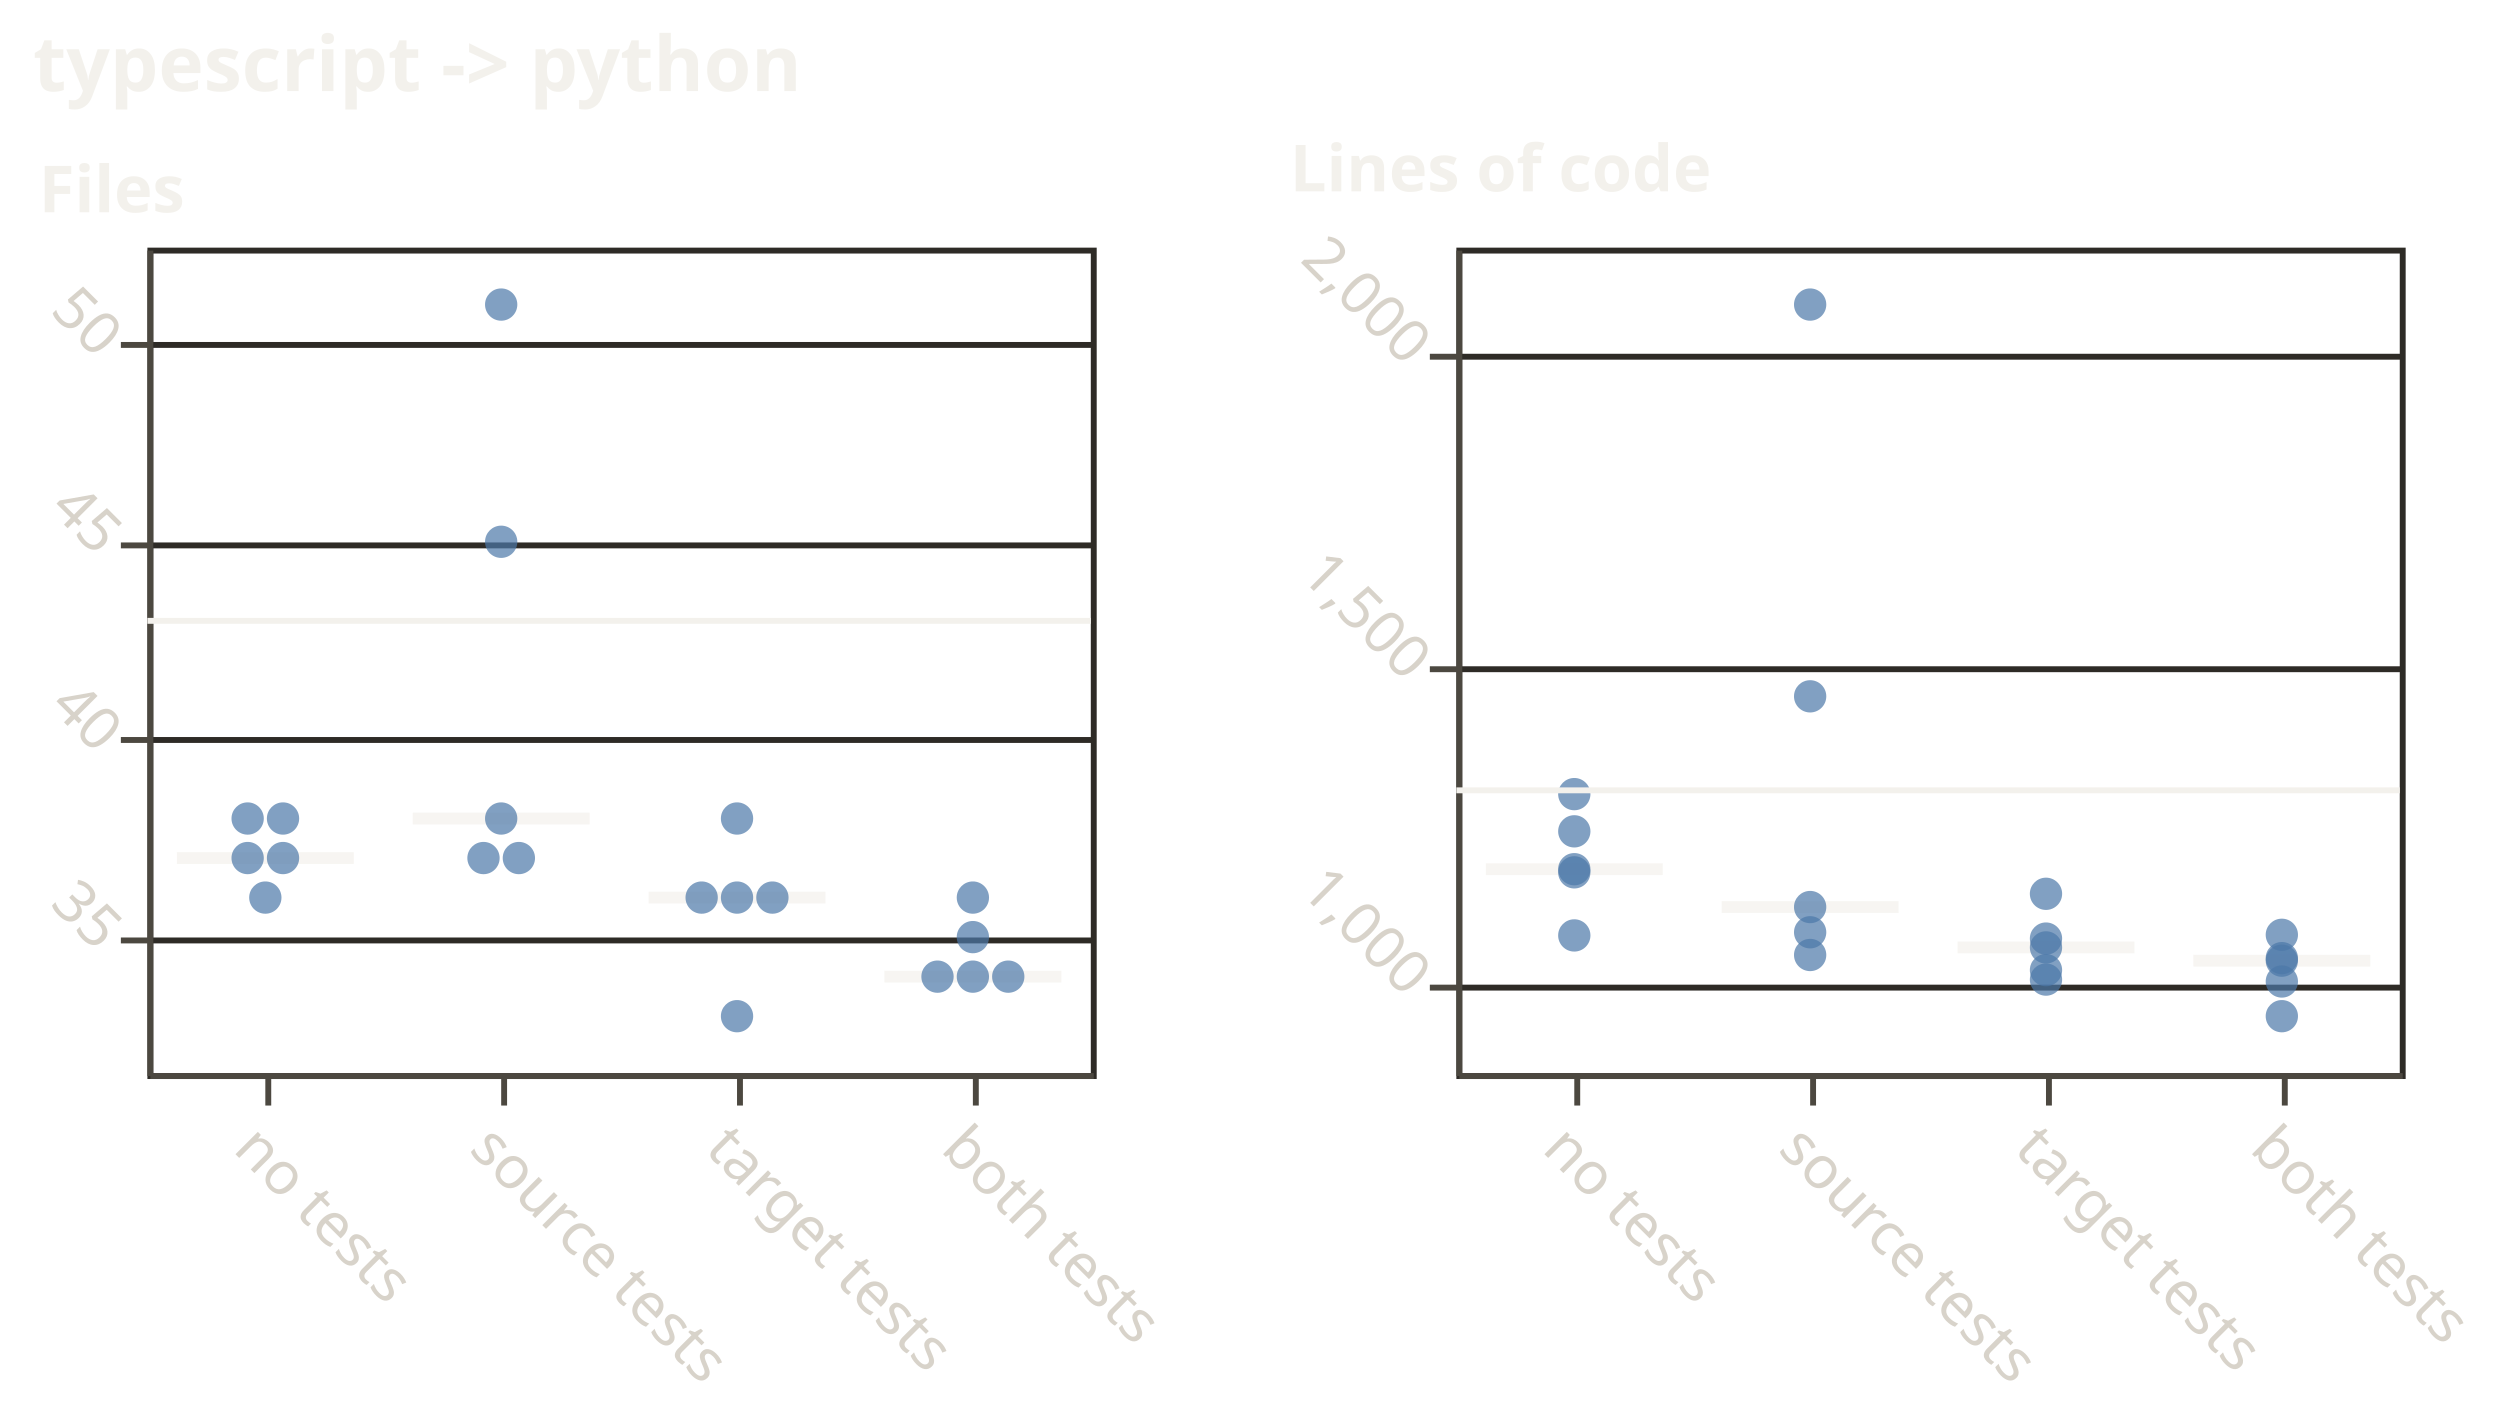
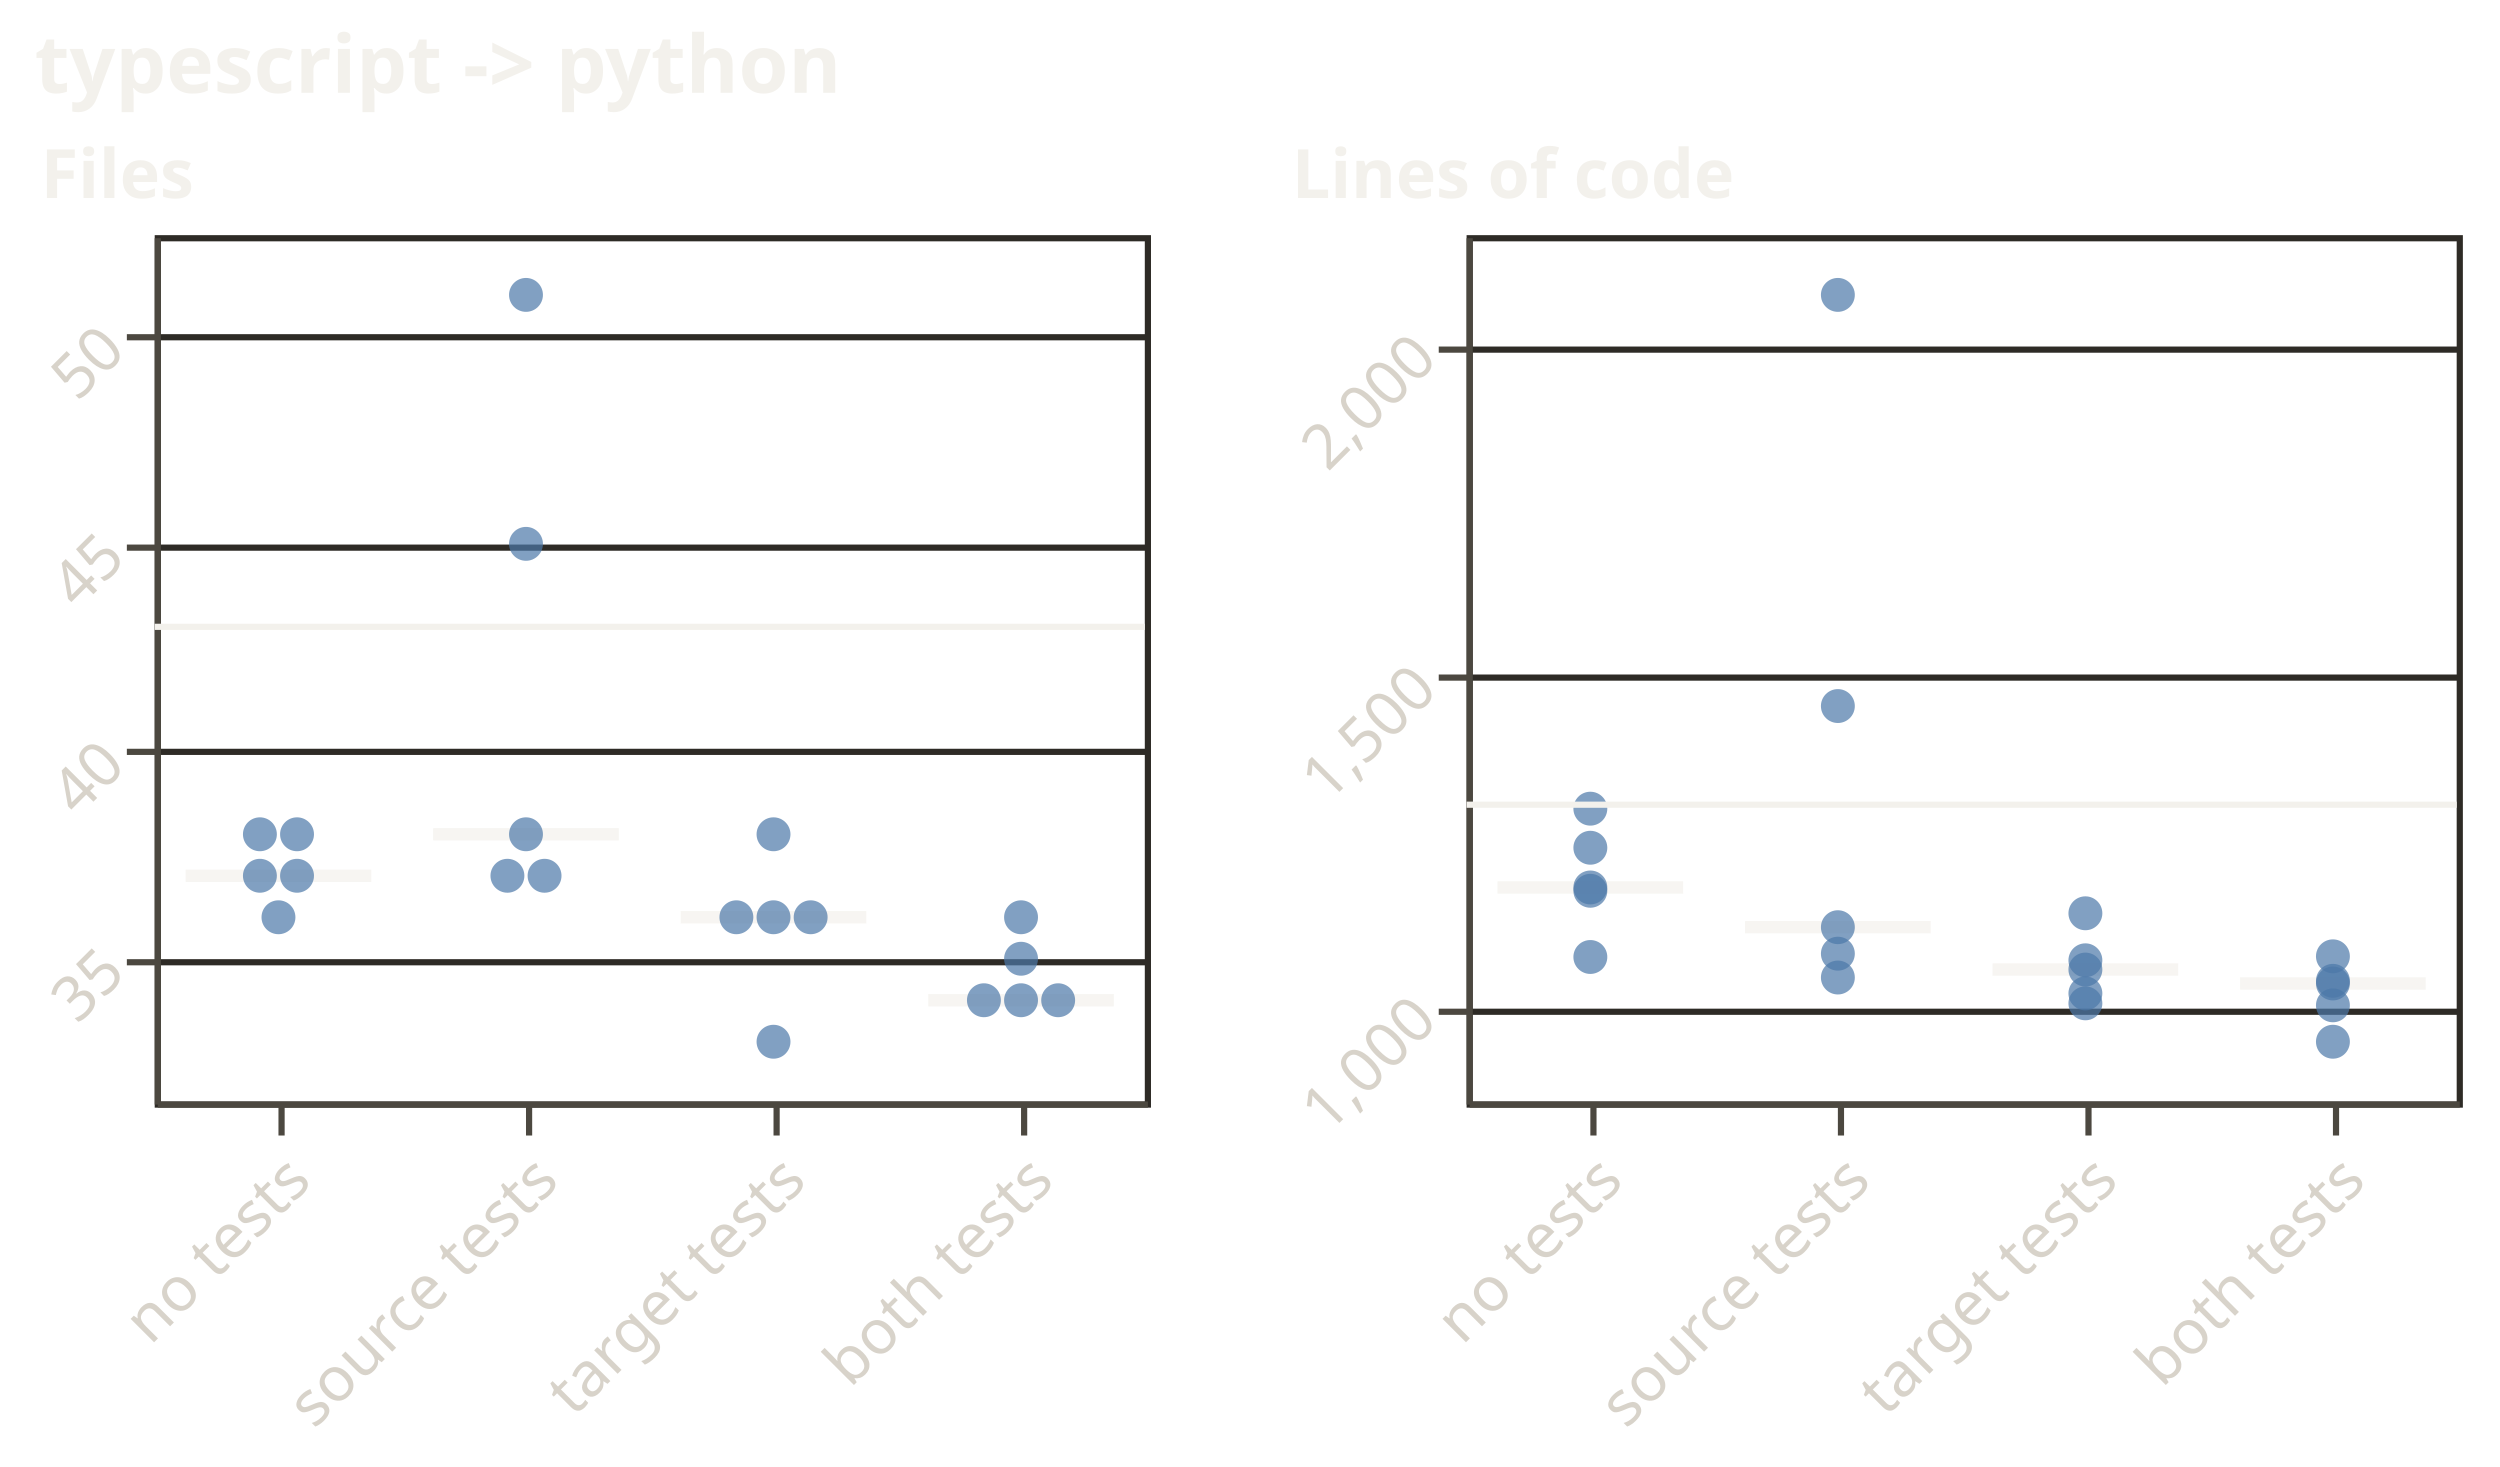
- <svg xmlns="http://www.w3.org/2000/svg" version="1.1" class="marks" width="424" height="241" viewBox="0 0 424 241">
-   <g fill="none" stroke-miterlimit="10" transform="translate(25,42)">
+ <svg xmlns="http://www.w3.org/2000/svg" version="1.1" class="marks" width="404" height="237" viewBox="0 0 404 237">
+   <g fill="none" stroke-miterlimit="10" transform="translate(25,38)">
    <g class="mark-group role-frame root" role="graphics-object" aria-roledescription="group mark container">
      <g transform="translate(0,0)">
        <path class="background" aria-hidden="true" d="M0,0h0v0h0Z" />
        <g>
          <g class="mark-group role-scope concat_0_group" role="graphics-object" aria-roledescription="group mark container">
            <g transform="translate(0,0)">
              <path class="background" aria-hidden="true" d="M0.5,0.5h160v140h-160Z" stroke="#2e2b26" />
              <g>
                <g class="mark-group role-axis" aria-hidden="true">
                  <g transform="translate(0.5,0.5)">
                    <path class="background" aria-hidden="true" d="M0,0h0v0h0Z" pointer-events="none" />
                    <g>
                      <g class="mark-rule role-axis-grid" pointer-events="none">
                        <line transform="translate(0,117)" x2="160" y2="0" stroke="#2e2b26" stroke-width="1" opacity="1" />
                        <line transform="translate(0,83)" x2="160" y2="0" stroke="#2e2b26" stroke-width="1" opacity="1" />
                        <line transform="translate(0,50)" x2="160" y2="0" stroke="#2e2b26" stroke-width="1" opacity="1" />
                        <line transform="translate(0,16)" x2="160" y2="0" stroke="#2e2b26" stroke-width="1" opacity="1" />
                      </g>
                    </g>
                    <path class="foreground" aria-hidden="true" d="" pointer-events="none" display="none" />
                  </g>
                </g>
                <g class="mark-group role-axis" role="graphics-symbol" aria-roledescription="axis" aria-label="X-axis for a discrete scale with 4 values: no tests, source tests, target tests, both tests">
                  <g transform="translate(0.5,140.5)">
                    <path class="background" aria-hidden="true" d="M0,0h0v0h0Z" pointer-events="none" />
                    <g>
                      <g class="mark-rule role-axis-tick" pointer-events="none">
                        <line transform="translate(20,0)" x2="0" y2="5" stroke="#4c4840" stroke-width="1" opacity="1" />
                        <line transform="translate(60,0)" x2="0" y2="5" stroke="#4c4840" stroke-width="1" opacity="1" />
                        <line transform="translate(100,0)" x2="0" y2="5" stroke="#4c4840" stroke-width="1" opacity="1" />
                        <line transform="translate(140,0)" x2="0" y2="5" stroke="#4c4840" stroke-width="1" opacity="1" />
                      </g>
                      <g class="mark-text role-axis-label" pointer-events="none">
-                         <text text-anchor="start" transform="translate(19.5,7) rotate(45) translate(0,8)" font-family="sans-serif" font-size="10px" fill="#d8d3ca" opacity="1">no tests</text>
-                         <text text-anchor="start" transform="translate(59.5,7) rotate(45) translate(0,8)" font-family="sans-serif" font-size="10px" fill="#d8d3ca" opacity="1">source tests</text>
-                         <text text-anchor="start" transform="translate(99.5,7) rotate(45) translate(0,8)" font-family="sans-serif" font-size="10px" fill="#d8d3ca" opacity="1">target tests</text>
-                         <text text-anchor="start" transform="translate(139.5,7) rotate(45) translate(0,8)" font-family="sans-serif" font-size="10px" fill="#d8d3ca" opacity="1">both tests</text>
+                         <text text-anchor="end" transform="translate(19.5,7) rotate(-45) translate(0,8)" font-family="sans-serif" font-size="10px" fill="#d8d3ca" opacity="1">no tests</text>
+                         <text text-anchor="end" transform="translate(59.5,7) rotate(-45) translate(0,8)" font-family="sans-serif" font-size="10px" fill="#d8d3ca" opacity="1">source tests</text>
+                         <text text-anchor="end" transform="translate(99.5,7) rotate(-45) translate(0,8)" font-family="sans-serif" font-size="10px" fill="#d8d3ca" opacity="1">target tests</text>
+                         <text text-anchor="end" transform="translate(139.5,7) rotate(-45) translate(0,8)" font-family="sans-serif" font-size="10px" fill="#d8d3ca" opacity="1">both tests</text>
                      </g>
                      <g class="mark-rule role-axis-domain" pointer-events="none">
                        <line transform="translate(0,0)" x2="160" y2="0" stroke="#4c4840" stroke-width="1" opacity="1" />
                      </g>
                    </g>
                    <path class="foreground" aria-hidden="true" d="" pointer-events="none" display="none" />
                  </g>
                </g>
                <g class="mark-group role-axis" role="graphics-symbol" aria-roledescription="axis" aria-label="Y-axis for a linear scale with values from 32 to 52">
                  <g transform="translate(0.5,0.5)">
                    <path class="background" aria-hidden="true" d="M0,0h0v0h0Z" pointer-events="none" />
                    <g>
                      <g class="mark-rule role-axis-tick" pointer-events="none">
                        <line transform="translate(0,117)" x2="-5" y2="0" stroke="#4c4840" stroke-width="1" opacity="1" />
                        <line transform="translate(0,83)" x2="-5" y2="0" stroke="#4c4840" stroke-width="1" opacity="1" />
                        <line transform="translate(0,50)" x2="-5" y2="0" stroke="#4c4840" stroke-width="1" opacity="1" />
                        <line transform="translate(0,16)" x2="-5" y2="0" stroke="#4c4840" stroke-width="1" opacity="1" />
                      </g>
                      <g class="mark-text role-axis-label" pointer-events="none">
-                         <text text-anchor="end" transform="translate(-7,116.9349) rotate(45) translate(0,3)" font-family="sans-serif" font-size="10px" fill="#d8d3ca" opacity="1">35</text>
-                         <text text-anchor="end" transform="translate(-7,83.40996) rotate(45) translate(0,3)" font-family="sans-serif" font-size="10px" fill="#d8d3ca" opacity="1">40</text>
-                         <text text-anchor="end" transform="translate(-7,49.88506) rotate(45) translate(0,3)" font-family="sans-serif" font-size="10px" fill="#d8d3ca" opacity="1">45</text>
-                         <text text-anchor="end" transform="translate(-7,16.36015) rotate(45) translate(0,3)" font-family="sans-serif" font-size="10px" fill="#d8d3ca" opacity="1">50</text>
+                         <text text-anchor="end" transform="translate(-7,116.9349) rotate(-45) translate(0,3)" font-family="sans-serif" font-size="10px" fill="#d8d3ca" opacity="1">35</text>
+                         <text text-anchor="end" transform="translate(-7,83.40996) rotate(-45) translate(0,3)" font-family="sans-serif" font-size="10px" fill="#d8d3ca" opacity="1">40</text>
+                         <text text-anchor="end" transform="translate(-7,49.88506) rotate(-45) translate(0,3)" font-family="sans-serif" font-size="10px" fill="#d8d3ca" opacity="1">45</text>
+                         <text text-anchor="end" transform="translate(-7,16.36015) rotate(-45) translate(0,3)" font-family="sans-serif" font-size="10px" fill="#d8d3ca" opacity="1">50</text>
                      </g>
                      <g class="mark-rule role-axis-domain" pointer-events="none">
                        <line transform="translate(0,140)" x2="0" y2="-140" stroke="#4c4840" stroke-width="1" opacity="1" />
                      </g>
                    </g>
                    <path class="foreground" aria-hidden="true" d="" pointer-events="none" display="none" />
                  </g>
                </g>
                <g class="mark-rect role-mark concat_0_layer_0_marks" role="graphics-object" aria-roledescription="rect mark container">
                  <path aria-label="condition: no tests; Median of value: 37" role="graphics-symbol" aria-roledescription="tick" d="M5,102.525h30v2h-30Z" fill="#f3f1ec" opacity="0.7" />
                  <path aria-label="condition: source tests; Median of value: 38" role="graphics-symbol" aria-roledescription="tick" d="M45,95.82h30v2h-30Z" fill="#f3f1ec" opacity="0.7" />
                  <path aria-label="condition: target tests; Median of value: 36" role="graphics-symbol" aria-roledescription="tick" d="M85,109.23h30v2h-30Z" fill="#f3f1ec" opacity="0.7" />
                  <path aria-label="condition: both tests; Median of value: 34" role="graphics-symbol" aria-roledescription="tick" d="M125,122.64h30v2h-30Z" fill="#f3f1ec" opacity="0.7" />
                </g>
                <g class="mark-symbol role-mark concat_0_layer_1_marks" role="graphics-object" aria-roledescription="symbol mark container">
                  <path aria-label="condition: no tests; value: 37; nudge: −0.5" role="graphics-symbol" aria-roledescription="point" transform="translate(17,103.5249)" d="M2.739,0A2.739,2.739,0,1,1,-2.739,0A2.739,2.739,0,1,1,2.739,0" fill="#4c78a8" stroke-width="2" opacity="0.7" />
                  <path aria-label="condition: no tests; value: 37; nudge: 0.5" role="graphics-symbol" aria-roledescription="point" transform="translate(23,103.5249)" d="M2.739,0A2.739,2.739,0,1,1,-2.739,0A2.739,2.739,0,1,1,2.739,0" fill="#4c78a8" stroke-width="2" opacity="0.7" />
                  <path aria-label="condition: no tests; value: 38; nudge: −0.5" role="graphics-symbol" aria-roledescription="point" transform="translate(17,96.81992)" d="M2.739,0A2.739,2.739,0,1,1,-2.739,0A2.739,2.739,0,1,1,2.739,0" fill="#4c78a8" stroke-width="2" opacity="0.7" />
                  <path aria-label="condition: no tests; value: 38; nudge: 0.5" role="graphics-symbol" aria-roledescription="point" transform="translate(23,96.81992)" d="M2.739,0A2.739,2.739,0,1,1,-2.739,0A2.739,2.739,0,1,1,2.739,0" fill="#4c78a8" stroke-width="2" opacity="0.7" />
                  <path aria-label="condition: no tests; value: 36; nudge: 0" role="graphics-symbol" aria-roledescription="point" transform="translate(20,110.2299)" d="M2.739,0A2.739,2.739,0,1,1,-2.739,0A2.739,2.739,0,1,1,2.739,0" fill="#4c78a8" stroke-width="2" opacity="0.7" />
                  <path aria-label="condition: source tests; value: 37; nudge: −0.5" role="graphics-symbol" aria-roledescription="point" transform="translate(57,103.5249)" d="M2.739,0A2.739,2.739,0,1,1,-2.739,0A2.739,2.739,0,1,1,2.739,0" fill="#4c78a8" stroke-width="2" opacity="0.7" />
                  <path aria-label="condition: source tests; value: 37; nudge: 0.5" role="graphics-symbol" aria-roledescription="point" transform="translate(63,103.5249)" d="M2.739,0A2.739,2.739,0,1,1,-2.739,0A2.739,2.739,0,1,1,2.739,0" fill="#4c78a8" stroke-width="2" opacity="0.7" />
                  <path aria-label="condition: source tests; value: 38; nudge: 0" role="graphics-symbol" aria-roledescription="point" transform="translate(60,96.81992)" d="M2.739,0A2.739,2.739,0,1,1,-2.739,0A2.739,2.739,0,1,1,2.739,0" fill="#4c78a8" stroke-width="2" opacity="0.7" />
                  <path aria-label="condition: source tests; value: 45; nudge: 0" role="graphics-symbol" aria-roledescription="point" transform="translate(60,49.88506)" d="M2.739,0A2.739,2.739,0,1,1,-2.739,0A2.739,2.739,0,1,1,2.739,0" fill="#4c78a8" stroke-width="2" opacity="0.7" />
                  <path aria-label="condition: source tests; value: 51; nudge: 0" role="graphics-symbol" aria-roledescription="point" transform="translate(60,9.655172)" d="M2.739,0A2.739,2.739,0,1,1,-2.739,0A2.739,2.739,0,1,1,2.739,0" fill="#4c78a8" stroke-width="2" opacity="0.7" />
                  <path aria-label="condition: target tests; value: 38; nudge: 0" role="graphics-symbol" aria-roledescription="point" transform="translate(100,96.81992)" d="M2.739,0A2.739,2.739,0,1,1,-2.739,0A2.739,2.739,0,1,1,2.739,0" fill="#4c78a8" stroke-width="2" opacity="0.7" />
                  <path aria-label="condition: target tests; value: 36; nudge: −1" role="graphics-symbol" aria-roledescription="point" transform="translate(94,110.2299)" d="M2.739,0A2.739,2.739,0,1,1,-2.739,0A2.739,2.739,0,1,1,2.739,0" fill="#4c78a8" stroke-width="2" opacity="0.7" />
                  <path aria-label="condition: target tests; value: 36; nudge: 0" role="graphics-symbol" aria-roledescription="point" transform="translate(100,110.2299)" d="M2.739,0A2.739,2.739,0,1,1,-2.739,0A2.739,2.739,0,1,1,2.739,0" fill="#4c78a8" stroke-width="2" opacity="0.7" />
                  <path aria-label="condition: target tests; value: 36; nudge: 1" role="graphics-symbol" aria-roledescription="point" transform="translate(106,110.2299)" d="M2.739,0A2.739,2.739,0,1,1,-2.739,0A2.739,2.739,0,1,1,2.739,0" fill="#4c78a8" stroke-width="2" opacity="0.7" />
                  <path aria-label="condition: target tests; value: 33; nudge: 0" role="graphics-symbol" aria-roledescription="point" transform="translate(100,130.3448)" d="M2.739,0A2.739,2.739,0,1,1,-2.739,0A2.739,2.739,0,1,1,2.739,0" fill="#4c78a8" stroke-width="2" opacity="0.7" />
                  <path aria-label="condition: both tests; value: 34; nudge: −1" role="graphics-symbol" aria-roledescription="point" transform="translate(134,123.6398)" d="M2.739,0A2.739,2.739,0,1,1,-2.739,0A2.739,2.739,0,1,1,2.739,0" fill="#4c78a8" stroke-width="2" opacity="0.7" />
                  <path aria-label="condition: both tests; value: 34; nudge: 0" role="graphics-symbol" aria-roledescription="point" transform="translate(140,123.6398)" d="M2.739,0A2.739,2.739,0,1,1,-2.739,0A2.739,2.739,0,1,1,2.739,0" fill="#4c78a8" stroke-width="2" opacity="0.7" />
                  <path aria-label="condition: both tests; value: 34; nudge: 1" role="graphics-symbol" aria-roledescription="point" transform="translate(146,123.6398)" d="M2.739,0A2.739,2.739,0,1,1,-2.739,0A2.739,2.739,0,1,1,2.739,0" fill="#4c78a8" stroke-width="2" opacity="0.7" />
                  <path aria-label="condition: both tests; value: 35; nudge: 0" role="graphics-symbol" aria-roledescription="point" transform="translate(140,116.9349)" d="M2.739,0A2.739,2.739,0,1,1,-2.739,0A2.739,2.739,0,1,1,2.739,0" fill="#4c78a8" stroke-width="2" opacity="0.7" />
                  <path aria-label="condition: both tests; value: 36; nudge: 0" role="graphics-symbol" aria-roledescription="point" transform="translate(140,110.2299)" d="M2.739,0A2.739,2.739,0,1,1,-2.739,0A2.739,2.739,0,1,1,2.739,0" fill="#4c78a8" stroke-width="2" opacity="0.7" />
                </g>
                <g class="mark-rule role-mark concat_0_layer_2_marks" role="graphics-object" aria-roledescription="rule mark container">
                  <line aria-label="Median of reference: 43" role="graphics-symbol" aria-roledescription="rule mark" transform="translate(160,63.29502)" x2="-160" y2="0" stroke="#f3f1ec" />
                </g>
                <g class="mark-group role-title">
                  <g transform="translate(-18.40072,-15)">
                    <path class="background" aria-hidden="true" d="M0,0h0v0h0Z" pointer-events="none" />
                    <g>
                      <g class="mark-text role-title-text" role="graphics-symbol" aria-roledescription="title" aria-label="Title text 'Files'" pointer-events="none">
                        <text text-anchor="start" transform="translate(0,9)" font-family="sans-serif" font-size="11px" font-weight="bold" fill="#f3f1ec" opacity="1">Files</text>
                      </g>
                    </g>
                    <path class="foreground" aria-hidden="true" d="" pointer-events="none" display="none" />
                  </g>
                </g>
              </g>
              <path class="foreground" aria-hidden="true" d="" display="none" />
            </g>
          </g>
          <g class="mark-group role-scope concat_1_group" role="graphics-object" aria-roledescription="group mark container">
-             <g transform="translate(222,0)">
+             <g transform="translate(212,0)">
              <path class="background" aria-hidden="true" d="M0.5,0.5h160v140h-160Z" stroke="#2e2b26" />
              <g>
                <g class="mark-group role-axis" aria-hidden="true">
                  <g transform="translate(0.5,0.5)">
                    <path class="background" aria-hidden="true" d="M0,0h0v0h0Z" pointer-events="none" />
                    <g>
                      <g class="mark-rule role-axis-grid" pointer-events="none">
                        <line transform="translate(0,125)" x2="160" y2="0" stroke="#2e2b26" stroke-width="1" opacity="1" />
                        <line transform="translate(0,71)" x2="160" y2="0" stroke="#2e2b26" stroke-width="1" opacity="1" />
                        <line transform="translate(0,18)" x2="160" y2="0" stroke="#2e2b26" stroke-width="1" opacity="1" />
                      </g>
                    </g>
                    <path class="foreground" aria-hidden="true" d="" pointer-events="none" display="none" />
                  </g>
                </g>
                <g class="mark-group role-axis" role="graphics-symbol" aria-roledescription="axis" aria-label="X-axis for a discrete scale with 4 values: no tests, source tests, target tests, both tests">
                  <g transform="translate(0.5,140.5)">
                    <path class="background" aria-hidden="true" d="M0,0h0v0h0Z" pointer-events="none" />
                    <g>
                      <g class="mark-rule role-axis-tick" pointer-events="none">
                        <line transform="translate(20,0)" x2="0" y2="5" stroke="#4c4840" stroke-width="1" opacity="1" />
                        <line transform="translate(60,0)" x2="0" y2="5" stroke="#4c4840" stroke-width="1" opacity="1" />
                        <line transform="translate(100,0)" x2="0" y2="5" stroke="#4c4840" stroke-width="1" opacity="1" />
                        <line transform="translate(140,0)" x2="0" y2="5" stroke="#4c4840" stroke-width="1" opacity="1" />
                      </g>
                      <g class="mark-text role-axis-label" pointer-events="none">
-                         <text text-anchor="start" transform="translate(19.5,7) rotate(45) translate(0,8)" font-family="sans-serif" font-size="10px" fill="#d8d3ca" opacity="1">no tests</text>
-                         <text text-anchor="start" transform="translate(59.5,7) rotate(45) translate(0,8)" font-family="sans-serif" font-size="10px" fill="#d8d3ca" opacity="1">source tests</text>
-                         <text text-anchor="start" transform="translate(99.5,7) rotate(45) translate(0,8)" font-family="sans-serif" font-size="10px" fill="#d8d3ca" opacity="1">target tests</text>
-                         <text text-anchor="start" transform="translate(139.5,7) rotate(45) translate(0,8)" font-family="sans-serif" font-size="10px" fill="#d8d3ca" opacity="1">both tests</text>
+                         <text text-anchor="end" transform="translate(19.5,7) rotate(-45) translate(0,8)" font-family="sans-serif" font-size="10px" fill="#d8d3ca" opacity="1">no tests</text>
+                         <text text-anchor="end" transform="translate(59.5,7) rotate(-45) translate(0,8)" font-family="sans-serif" font-size="10px" fill="#d8d3ca" opacity="1">source tests</text>
+                         <text text-anchor="end" transform="translate(99.5,7) rotate(-45) translate(0,8)" font-family="sans-serif" font-size="10px" fill="#d8d3ca" opacity="1">target tests</text>
+                         <text text-anchor="end" transform="translate(139.5,7) rotate(-45) translate(0,8)" font-family="sans-serif" font-size="10px" fill="#d8d3ca" opacity="1">both tests</text>
                      </g>
                      <g class="mark-rule role-axis-domain" pointer-events="none">
                        <line transform="translate(0,0)" x2="160" y2="0" stroke="#4c4840" stroke-width="1" opacity="1" />
                      </g>
                    </g>
                    <path class="foreground" aria-hidden="true" d="" pointer-events="none" display="none" />
                  </g>
                </g>
                <g class="mark-group role-axis" role="graphics-symbol" aria-roledescription="axis" aria-label="Y-axis for a linear scale with values from 857 to 2,165">
                  <g transform="translate(0.5,0.5)">
                    <path class="background" aria-hidden="true" d="M0,0h0v0h0Z" pointer-events="none" />
                    <g>
                      <g class="mark-rule role-axis-tick" pointer-events="none">
                        <line transform="translate(0,125)" x2="-5" y2="0" stroke="#4c4840" stroke-width="1" opacity="1" />
                        <line transform="translate(0,71)" x2="-5" y2="0" stroke="#4c4840" stroke-width="1" opacity="1" />
                        <line transform="translate(0,18)" x2="-5" y2="0" stroke="#4c4840" stroke-width="1" opacity="1" />
                      </g>
                      <g class="mark-text role-axis-label" pointer-events="none">
-                         <text text-anchor="end" transform="translate(-7,124.6741) rotate(45) translate(0,3)" font-family="sans-serif" font-size="10px" fill="#d8d3ca" opacity="1">1,000</text>
-                         <text text-anchor="end" transform="translate(-7,71.17694) rotate(45) translate(0,3)" font-family="sans-serif" font-size="10px" fill="#d8d3ca" opacity="1">1,500</text>
-                         <text text-anchor="end" transform="translate(-7,17.67975) rotate(45) translate(0,3)" font-family="sans-serif" font-size="10px" fill="#d8d3ca" opacity="1">2,000</text>
+                         <text text-anchor="end" transform="translate(-7,124.6741) rotate(-45) translate(0,3)" font-family="sans-serif" font-size="10px" fill="#d8d3ca" opacity="1">1,000</text>
+                         <text text-anchor="end" transform="translate(-7,71.17694) rotate(-45) translate(0,3)" font-family="sans-serif" font-size="10px" fill="#d8d3ca" opacity="1">1,500</text>
+                         <text text-anchor="end" transform="translate(-7,17.67975) rotate(-45) translate(0,3)" font-family="sans-serif" font-size="10px" fill="#d8d3ca" opacity="1">2,000</text>
                      </g>
                      <g class="mark-rule role-axis-domain" pointer-events="none">
                        <line transform="translate(0,140)" x2="0" y2="-140" stroke="#4c4840" stroke-width="1" opacity="1" />
                      </g>
                    </g>
                    <path class="foreground" aria-hidden="true" d="" pointer-events="none" display="none" />
                  </g>
                </g>
                <g class="mark-rect role-mark concat_1_layer_0_marks" role="graphics-object" aria-roledescription="rect mark container">
                  <path aria-label="condition: no tests; Median of value: 1180" role="graphics-symbol" aria-roledescription="tick" d="M5,104.415h30v2h-30Z" fill="#f3f1ec" opacity="0.7" />
                  <path aria-label="condition: source tests; Median of value: 1120" role="graphics-symbol" aria-roledescription="tick" d="M45,110.835h30v2h-30Z" fill="#f3f1ec" opacity="0.7" />
                  <path aria-label="condition: target tests; Median of value: 1056" role="graphics-symbol" aria-roledescription="tick" d="M85,117.682h30v2h-30Z" fill="#f3f1ec" opacity="0.7" />
                  <path aria-label="condition: both tests; Median of value: 1035" role="graphics-symbol" aria-roledescription="tick" d="M125,119.929h30v2h-30Z" fill="#f3f1ec" opacity="0.7" />
                </g>
                <g class="mark-symbol role-mark concat_1_layer_1_marks" role="graphics-object" aria-roledescription="symbol mark container">
                  <path aria-label="condition: no tests; value: 1175; nudge: 0" role="graphics-symbol" aria-roledescription="point" transform="translate(20,105.9501)" d="M2.739,0A2.739,2.739,0,1,1,-2.739,0A2.739,2.739,0,1,1,2.739,0" fill="#4c78a8" stroke-width="2" opacity="0.7" />
                  <path aria-label="condition: no tests; value: 1299; nudge: 0" role="graphics-symbol" aria-roledescription="point" transform="translate(20,92.68281)" d="M2.739,0A2.739,2.739,0,1,1,-2.739,0A2.739,2.739,0,1,1,2.739,0" fill="#4c78a8" stroke-width="2" opacity="0.7" />
                  <path aria-label="condition: no tests; value: 1180; nudge: 0" role="graphics-symbol" aria-roledescription="point" transform="translate(20,105.4151)" d="M2.739,0A2.739,2.739,0,1,1,-2.739,0A2.739,2.739,0,1,1,2.739,0" fill="#4c78a8" stroke-width="2" opacity="0.7" />
                  <path aria-label="condition: no tests; value: 1240; nudge: 0" role="graphics-symbol" aria-roledescription="point" transform="translate(20,98.99548)" d="M2.739,0A2.739,2.739,0,1,1,-2.739,0A2.739,2.739,0,1,1,2.739,0" fill="#4c78a8" stroke-width="2" opacity="0.7" />
                  <path aria-label="condition: no tests; value: 1075; nudge: 0" role="graphics-symbol" aria-roledescription="point" transform="translate(20,116.6495)" d="M2.739,0A2.739,2.739,0,1,1,-2.739,0A2.739,2.739,0,1,1,2.739,0" fill="#4c78a8" stroke-width="2" opacity="0.7" />
                  <path aria-label="condition: source tests; value: 1080; nudge: 0" role="graphics-symbol" aria-roledescription="point" transform="translate(60,116.1146)" d="M2.739,0A2.739,2.739,0,1,1,-2.739,0A2.739,2.739,0,1,1,2.739,0" fill="#4c78a8" stroke-width="2" opacity="0.7" />
                  <path aria-label="condition: source tests; value: 1120; nudge: 0" role="graphics-symbol" aria-roledescription="point" transform="translate(60,111.8348)" d="M2.739,0A2.739,2.739,0,1,1,-2.739,0A2.739,2.739,0,1,1,2.739,0" fill="#4c78a8" stroke-width="2" opacity="0.7" />
                  <path aria-label="condition: source tests; value: 1454; nudge: 0" role="graphics-symbol" aria-roledescription="point" transform="translate(60,76.09868)" d="M2.739,0A2.739,2.739,0,1,1,-2.739,0A2.739,2.739,0,1,1,2.739,0" fill="#4c78a8" stroke-width="2" opacity="0.7" />
                  <path aria-label="condition: source tests; value: 1044; nudge: 0" role="graphics-symbol" aria-roledescription="point" transform="translate(60,119.9664)" d="M2.739,0A2.739,2.739,0,1,1,-2.739,0A2.739,2.739,0,1,1,2.739,0" fill="#4c78a8" stroke-width="2" opacity="0.7" />
                  <path aria-label="condition: source tests; value: 2075; nudge: 0" role="graphics-symbol" aria-roledescription="point" transform="translate(60,9.655172)" d="M2.739,0A2.739,2.739,0,1,1,-2.739,0A2.739,2.739,0,1,1,2.739,0" fill="#4c78a8" stroke-width="2" opacity="0.7" />
                  <path aria-label="condition: target tests; value: 1141; nudge: 0" role="graphics-symbol" aria-roledescription="point" transform="translate(100,109.5879)" d="M2.739,0A2.739,2.739,0,1,1,-2.739,0A2.739,2.739,0,1,1,2.739,0" fill="#4c78a8" stroke-width="2" opacity="0.7" />
                  <path aria-label="condition: target tests; value: 1056; nudge: 0" role="graphics-symbol" aria-roledescription="point" transform="translate(100,118.6824)" d="M2.739,0A2.739,2.739,0,1,1,-2.739,0A2.739,2.739,0,1,1,2.739,0" fill="#4c78a8" stroke-width="2" opacity="0.7" />
                  <path aria-label="condition: target tests; value: 1020; nudge: 0" role="graphics-symbol" aria-roledescription="point" transform="translate(100,122.5342)" d="M2.739,0A2.739,2.739,0,1,1,-2.739,0A2.739,2.739,0,1,1,2.739,0" fill="#4c78a8" stroke-width="2" opacity="0.7" />
                  <path aria-label="condition: target tests; value: 1070; nudge: 0" role="graphics-symbol" aria-roledescription="point" transform="translate(100,117.1845)" d="M2.739,0A2.739,2.739,0,1,1,-2.739,0A2.739,2.739,0,1,1,2.739,0" fill="#4c78a8" stroke-width="2" opacity="0.7" />
                  <path aria-label="condition: target tests; value: 1005; nudge: 0" role="graphics-symbol" aria-roledescription="point" transform="translate(100,124.1392)" d="M2.739,0A2.739,2.739,0,1,1,-2.739,0A2.739,2.739,0,1,1,2.739,0" fill="#4c78a8" stroke-width="2" opacity="0.7" />
                  <path aria-label="condition: both tests; value: 1076; nudge: 0" role="graphics-symbol" aria-roledescription="point" transform="translate(140,116.5426)" d="M2.739,0A2.739,2.739,0,1,1,-2.739,0A2.739,2.739,0,1,1,2.739,0" fill="#4c78a8" stroke-width="2" opacity="0.7" />
                  <path aria-label="condition: both tests; value: 947; nudge: 0" role="graphics-symbol" aria-roledescription="point" transform="translate(140,130.3448)" d="M2.739,0A2.739,2.739,0,1,1,-2.739,0A2.739,2.739,0,1,1,2.739,0" fill="#4c78a8" stroke-width="2" opacity="0.7" />
                  <path aria-label="condition: both tests; value: 1035; nudge: 0" role="graphics-symbol" aria-roledescription="point" transform="translate(140,120.9293)" d="M2.739,0A2.739,2.739,0,1,1,-2.739,0A2.739,2.739,0,1,1,2.739,0" fill="#4c78a8" stroke-width="2" opacity="0.7" />
                  <path aria-label="condition: both tests; value: 1039; nudge: 0" role="graphics-symbol" aria-roledescription="point" transform="translate(140,120.5013)" d="M2.739,0A2.739,2.739,0,1,1,-2.739,0A2.739,2.739,0,1,1,2.739,0" fill="#4c78a8" stroke-width="2" opacity="0.7" />
                  <path aria-label="condition: both tests; value: 1002; nudge: 0" role="graphics-symbol" aria-roledescription="point" transform="translate(140,124.4601)" d="M2.739,0A2.739,2.739,0,1,1,-2.739,0A2.739,2.739,0,1,1,2.739,0" fill="#4c78a8" stroke-width="2" opacity="0.7" />
                </g>
                <g class="mark-rule role-mark concat_1_layer_2_marks" role="graphics-object" aria-roledescription="rule mark container">
                  <line aria-label="Median of reference: 1305" role="graphics-symbol" aria-roledescription="rule mark" transform="translate(160,92.04084)" x2="-160" y2="0" stroke="#f3f1ec" />
                </g>
                <g class="mark-group role-title">
-                   <g transform="translate(-28.23047,-18.55072)">
+                   <g transform="translate(-28.23047,-15)">
                    <path class="background" aria-hidden="true" d="M0,0h0v0h0Z" pointer-events="none" />
                    <g>
                      <g class="mark-text role-title-text" role="graphics-symbol" aria-roledescription="title" aria-label="Title text 'Lines of code'" pointer-events="none">
                        <text text-anchor="start" transform="translate(0,9)" font-family="sans-serif" font-size="11px" font-weight="bold" fill="#f3f1ec" opacity="1">Lines of code</text>
                      </g>
                    </g>
                    <path class="foreground" aria-hidden="true" d="" pointer-events="none" display="none" />
                  </g>
                </g>
              </g>
              <path class="foreground" aria-hidden="true" d="" display="none" />
            </g>
          </g>
          <g class="mark-group role-title">
-             <g transform="translate(-19.40072,-36.55072)">
+             <g transform="translate(-19.40072,-33)">
              <path class="background" aria-hidden="true" d="M0,0h0v0h0Z" pointer-events="none" />
              <g>
                <g class="mark-text role-title-text" role="graphics-symbol" aria-roledescription="title" aria-label="Title text 'typescript -&gt; python'" pointer-events="none">
                  <text text-anchor="start" transform="translate(0,10)" font-family="sans-serif" font-size="13px" font-weight="bold" fill="#f3f1ec" opacity="1">typescript -&gt; python</text>
                </g>
              </g>
              <path class="foreground" aria-hidden="true" d="" pointer-events="none" display="none" />
            </g>
          </g>
        </g>
        <path class="foreground" aria-hidden="true" d="" display="none" />
      </g>
    </g>
  </g>
</svg>
